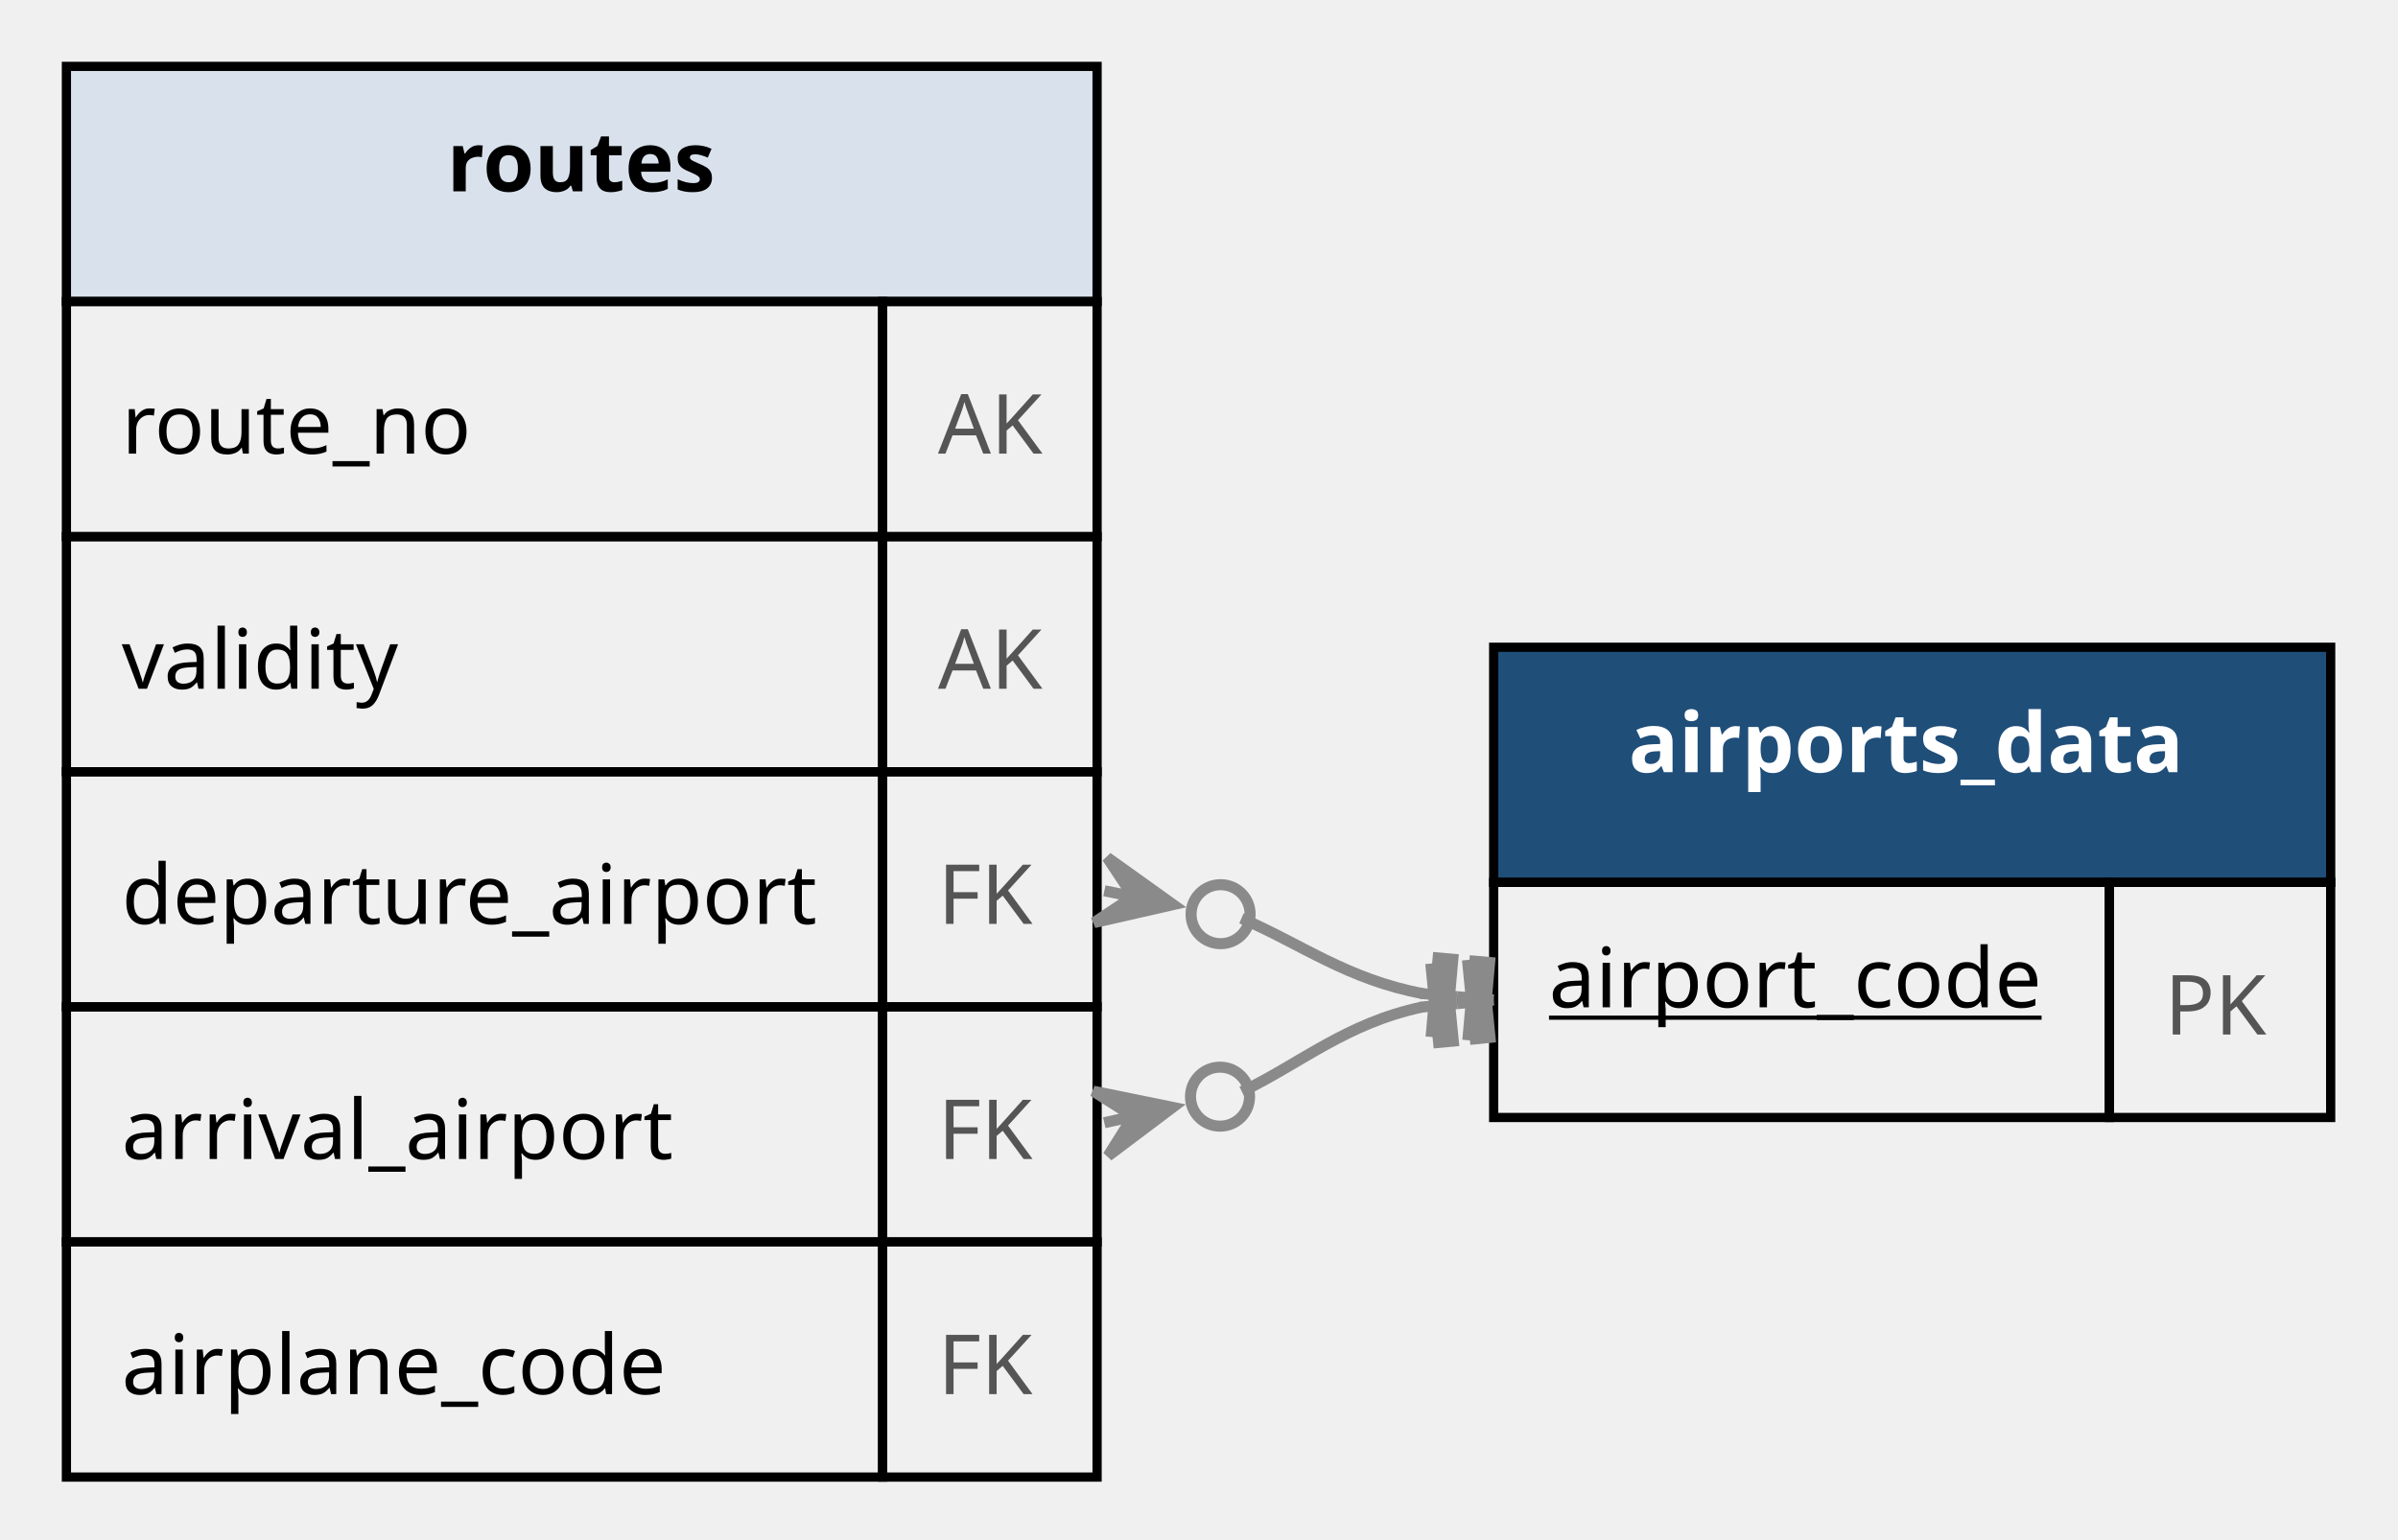
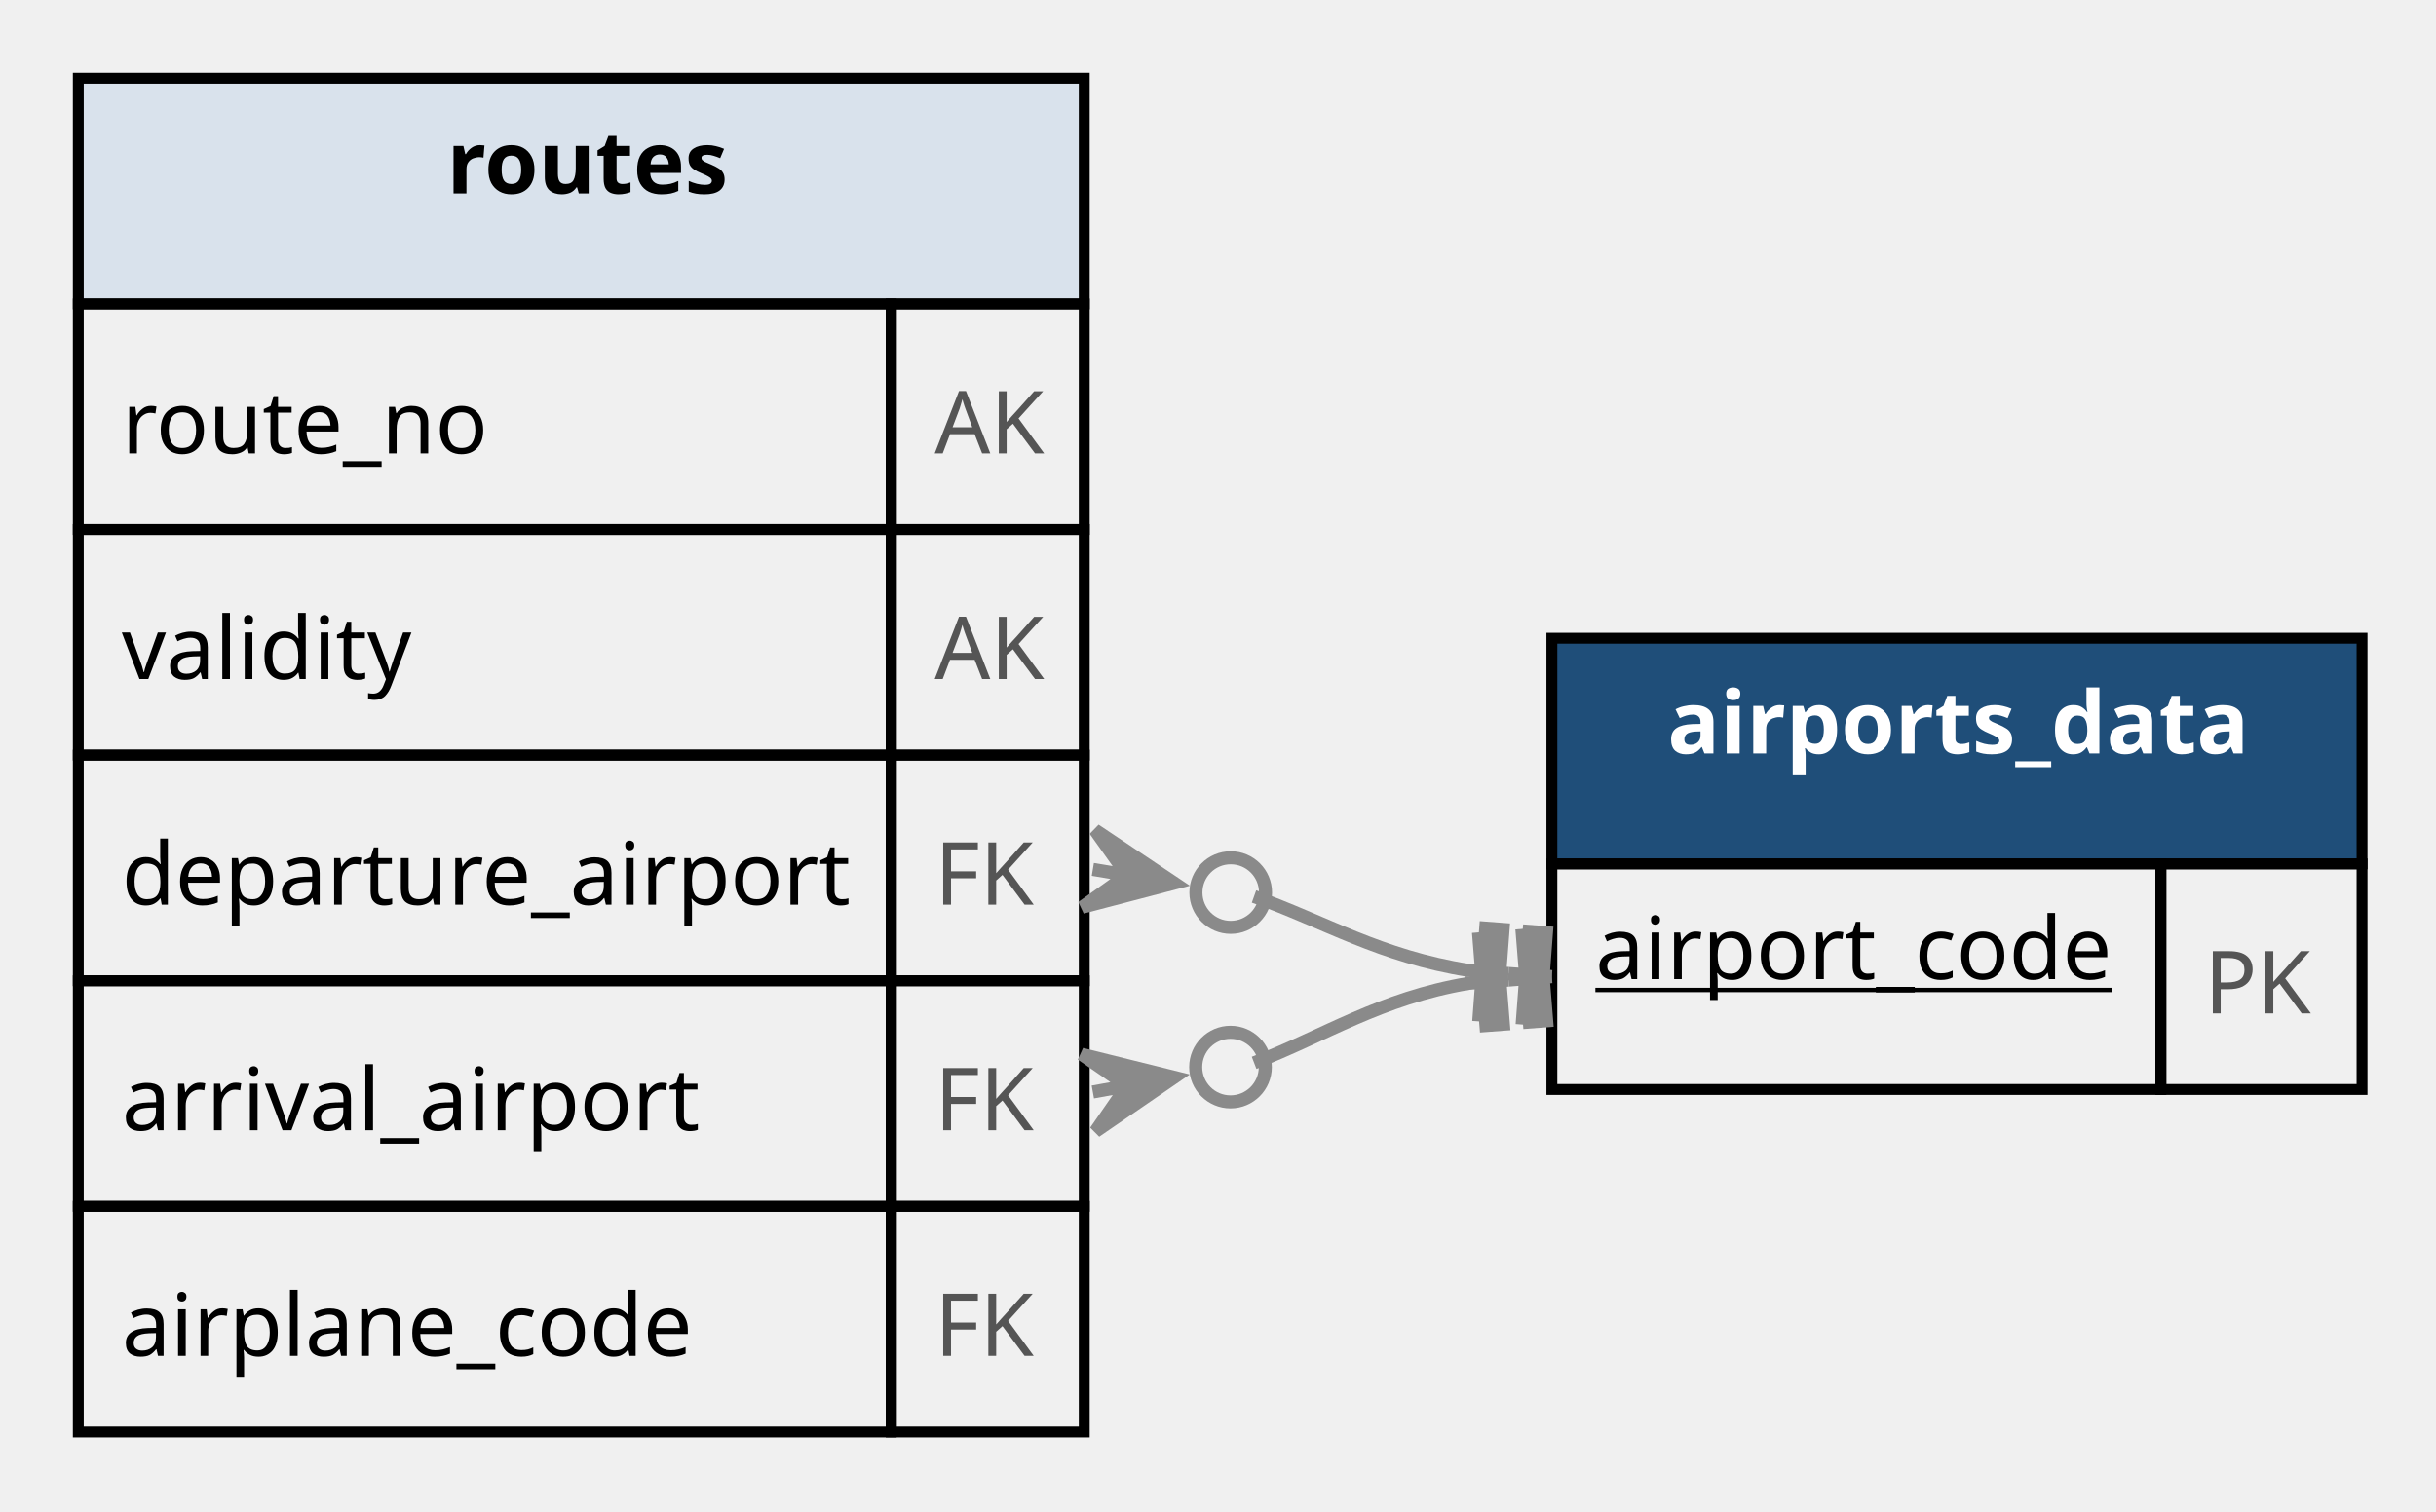
- <svg xmlns="http://www.w3.org/2000/svg" width="260pt" height="167pt" viewBox="0.00 0.00 260.00 167.00">
-   <g id="graph0" class="graph" transform="scale(1 1) rotate(0) translate(7.2 160.2)">
+ <svg xmlns="http://www.w3.org/2000/svg" width="224pt" height="139pt" viewBox="0.00 0.00 224.00 139.00">
+   <g id="graph0" class="graph" transform="scale(1 1) rotate(0) translate(7.2 131.7)">
    <g id="node1" class="node">
-       <polygon fill="#1f4e79" stroke="none" points="154.75,-64.5 154.75,-90 245.5,-90 245.5,-64.5 154.75,-64.5" />
-       <polygon fill="none" stroke="#000000" points="154.75,-64.5 154.75,-90 245.5,-90 245.5,-64.5 154.75,-64.5" />
-       <text xml:space="preserve" text-anchor="start" x="169.38" y="-76.45" font-family="Noto Sans KR" font-weight="bold" font-size="9.00" fill="#ffffff">airports_data</text>
-       <polygon fill="none" stroke="#000000" points="154.75,-39 154.75,-64.5 221.5,-64.5 221.5,-39 154.75,-39" />
-       <text xml:space="preserve" text-anchor="start" x="160.75" y="-50.95" font-family="Noto Sans KR" text-decoration="underline" font-size="9.00">airport_code</text>
-       <polygon fill="none" stroke="#000000" points="221.5,-39 221.5,-64.5 245.5,-64.5 245.5,-39 221.5,-39" />
-       <text xml:space="preserve" text-anchor="start" x="227.5" y="-48" font-family="Noto Sans KR" font-size="9.00" fill="#555555">PK</text>
+       <polygon fill="#1f4e79" stroke="none" points="135.5,-52.25 135.5,-73 210,-73 210,-52.25 135.5,-52.25" />
+       <polygon fill="none" stroke="#000000" points="135.5,-52.25 135.5,-73 210,-73 210,-52.25 135.5,-52.25" />
+       <text xml:space="preserve" text-anchor="start" x="146.12" y="-62.4" font-family="Noto Sans KR" font-weight="bold" font-size="8.00" fill="#ffffff">airports_data</text>
+       <polygon fill="none" stroke="#000000" points="135.5,-31.5 135.5,-52.25 191.5,-52.25 191.5,-31.5 135.5,-31.5" />
+       <text xml:space="preserve" text-anchor="start" x="139.5" y="-41.65" font-family="Noto Sans KR" text-decoration="underline" font-size="8.00">airport_code</text>
+       <polygon fill="none" stroke="#000000" points="191.5,-31.5 191.5,-52.25 210,-52.25 210,-31.5 191.5,-31.5" />
+       <text xml:space="preserve" text-anchor="start" x="195.5" y="-38.5" font-family="Noto Sans KR" font-size="8.00" fill="#555555">PK</text>
    </g>
    <g id="node2" class="node">
-       <polygon fill="#d9e2ec" stroke="none" points="0,-127.5 0,-153 111.75,-153 111.75,-127.5 0,-127.5" />
-       <polygon fill="none" stroke="#000000" points="0,-127.5 0,-153 111.75,-153 111.75,-127.5 0,-127.5" />
-       <text xml:space="preserve" text-anchor="start" x="41.25" y="-139.45" font-family="Noto Sans KR" font-weight="bold" font-size="9.00" fill="#000000">routes</text>
-       <polygon fill="none" stroke="#000000" points="0,-102 0,-127.5 88.5,-127.5 88.5,-102 0,-102" />
-       <text xml:space="preserve" text-anchor="start" x="6" y="-111" font-family="Noto Sans KR" font-size="9.00">route_no</text>
-       <polygon fill="none" stroke="#000000" points="88.5,-102 88.5,-127.5 111.75,-127.5 111.75,-102 88.5,-102" />
-       <text xml:space="preserve" text-anchor="start" x="94.5" y="-111" font-family="Noto Sans KR" font-size="9.00" fill="#555555">AK</text>
-       <polygon fill="none" stroke="#000000" points="0,-76.5 0,-102 88.5,-102 88.5,-76.5 0,-76.5" />
-       <text xml:space="preserve" text-anchor="start" x="6" y="-85.5" font-family="Noto Sans KR" font-size="9.00">validity</text>
-       <polygon fill="none" stroke="#000000" points="88.5,-76.5 88.5,-102 111.75,-102 111.75,-76.5 88.5,-76.5" />
-       <text xml:space="preserve" text-anchor="start" x="94.5" y="-85.5" font-family="Noto Sans KR" font-size="9.00" fill="#555555">AK</text>
-       <polygon fill="none" stroke="#000000" points="0,-51 0,-76.5 88.5,-76.5 88.5,-51 0,-51" />
-       <text xml:space="preserve" text-anchor="start" x="6" y="-60" font-family="Noto Sans KR" font-size="9.00">departure_airport</text>
-       <polygon fill="none" stroke="#000000" points="88.5,-51 88.5,-76.5 111.75,-76.5 111.75,-51 88.5,-51" />
-       <text xml:space="preserve" text-anchor="start" x="94.5" y="-60" font-family="Noto Sans KR" font-size="9.00" fill="#555555">FK</text>
-       <polygon fill="none" stroke="#000000" points="0,-25.5 0,-51 88.5,-51 88.5,-25.5 0,-25.5" />
-       <text xml:space="preserve" text-anchor="start" x="6" y="-34.5" font-family="Noto Sans KR" font-size="9.00">arrival_airport</text>
-       <polygon fill="none" stroke="#000000" points="88.5,-25.5 88.5,-51 111.75,-51 111.75,-25.5 88.5,-25.5" />
-       <text xml:space="preserve" text-anchor="start" x="94.5" y="-34.5" font-family="Noto Sans KR" font-size="9.00" fill="#555555">FK</text>
-       <polygon fill="none" stroke="#000000" points="0,0 0,-25.5 88.5,-25.5 88.5,0 0,0" />
-       <text xml:space="preserve" text-anchor="start" x="6" y="-9" font-family="Noto Sans KR" font-size="9.00">airplane_code</text>
-       <polygon fill="none" stroke="#000000" points="88.5,0 88.5,-25.5 111.75,-25.5 111.75,0 88.5,0" />
-       <text xml:space="preserve" text-anchor="start" x="94.5" y="-9" font-family="Noto Sans KR" font-size="9.00" fill="#555555">FK</text>
+       <polygon fill="#d9e2ec" stroke="none" points="0,-103.75 0,-124.5 92.5,-124.5 92.5,-103.75 0,-103.75" />
+       <polygon fill="none" stroke="#000000" points="0,-103.75 0,-124.5 92.5,-124.5 92.5,-103.75 0,-103.75" />
+       <text xml:space="preserve" text-anchor="start" x="33.88" y="-113.9" font-family="Noto Sans KR" font-weight="bold" font-size="8.00" fill="#000000">routes</text>
+       <polygon fill="none" stroke="#000000" points="0,-83 0,-103.75 74.75,-103.75 74.75,-83 0,-83" />
+       <text xml:space="preserve" text-anchor="start" x="4" y="-90" font-family="Noto Sans KR" font-size="8.00">route_no</text>
+       <polygon fill="none" stroke="#000000" points="74.75,-83 74.75,-103.75 92.5,-103.75 92.5,-83 74.75,-83" />
+       <text xml:space="preserve" text-anchor="start" x="78.75" y="-90" font-family="Noto Sans KR" font-size="8.00" fill="#555555">AK</text>
+       <polygon fill="none" stroke="#000000" points="0,-62.25 0,-83 74.75,-83 74.75,-62.25 0,-62.25" />
+       <text xml:space="preserve" text-anchor="start" x="4" y="-69.25" font-family="Noto Sans KR" font-size="8.00">validity</text>
+       <polygon fill="none" stroke="#000000" points="74.75,-62.25 74.75,-83 92.5,-83 92.5,-62.25 74.75,-62.25" />
+       <text xml:space="preserve" text-anchor="start" x="78.75" y="-69.25" font-family="Noto Sans KR" font-size="8.00" fill="#555555">AK</text>
+       <polygon fill="none" stroke="#000000" points="0,-41.5 0,-62.25 74.75,-62.25 74.75,-41.5 0,-41.5" />
+       <text xml:space="preserve" text-anchor="start" x="4" y="-48.5" font-family="Noto Sans KR" font-size="8.00">departure_airport</text>
+       <polygon fill="none" stroke="#000000" points="74.75,-41.5 74.75,-62.25 92.5,-62.25 92.5,-41.5 74.75,-41.5" />
+       <text xml:space="preserve" text-anchor="start" x="78.75" y="-48.5" font-family="Noto Sans KR" font-size="8.00" fill="#555555">FK</text>
+       <polygon fill="none" stroke="#000000" points="0,-20.75 0,-41.5 74.75,-41.5 74.75,-20.75 0,-20.75" />
+       <text xml:space="preserve" text-anchor="start" x="4" y="-27.75" font-family="Noto Sans KR" font-size="8.00">arrival_airport</text>
+       <polygon fill="none" stroke="#000000" points="74.75,-20.75 74.75,-41.5 92.5,-41.5 92.5,-20.75 74.75,-20.75" />
+       <text xml:space="preserve" text-anchor="start" x="78.75" y="-27.75" font-family="Noto Sans KR" font-size="8.00" fill="#555555">FK</text>
+       <polygon fill="none" stroke="#000000" points="0,0 0,-20.75 74.75,-20.75 74.75,0 0,0" />
+       <text xml:space="preserve" text-anchor="start" x="4" y="-7" font-family="Noto Sans KR" font-size="8.00">airplane_code</text>
+       <polygon fill="none" stroke="#000000" points="74.75,0 74.75,-20.75 92.5,-20.75 92.5,0 74.75,0" />
+       <text xml:space="preserve" text-anchor="start" x="78.75" y="-7" font-family="Noto Sans KR" font-size="8.00" fill="#555555">FK</text>
    </g>
    <g id="edge1" class="edge">
-       <path fill="none" stroke="#8a8a8a" stroke-width="1.2" d="M127.4,-60.6C133.87,-57.82 138.88,-53.98 147.05,-52.44" />
-       <polygon fill="#8a8a8a" stroke="#8a8a8a" stroke-width="1.2" points="119.99,-62.09 111.43,-60.14 115.67,-62.96 112.54,-63.59 112.54,-63.59 112.54,-63.59 115.67,-62.96 112.85,-67.2 119.99,-62.09" />
-       <ellipse fill="none" stroke="#8a8a8a" stroke-width="1.2" cx="125.14" cy="-61.05" rx="3.2" ry="3.2" />
-       <polygon fill="#8a8a8a" stroke="#8a8a8a" stroke-width="1.2" points="153.6,-47.84 154.31,-55.81 152.71,-55.95 152,-47.98 153.6,-47.84" />
-       <polyline fill="none" stroke="#8a8a8a" stroke-width="1.2" points="154.75,-51.75 150.77,-52.1" />
-       <polygon fill="#8a8a8a" stroke="#8a8a8a" stroke-width="1.2" points="149.61,-48.19 150.32,-56.16 148.73,-56.3 148.02,-48.33 149.61,-48.19" />
-       <polyline fill="none" stroke="#8a8a8a" stroke-width="1.2" points="150.77,-52.1 146.78,-52.46" />
+       <path fill="none" stroke="#8a8a8a" stroke-width="1.2" d="M108.11,-49.25C114.61,-46.93 119.72,-43.74 127.86,-42.45" />
+       <polygon fill="#8a8a8a" stroke="#8a8a8a" stroke-width="1.2" points="100.78,-50.48 92.3,-48.26 96.44,-51.21 93.29,-51.74 93.29,-51.74 93.29,-51.74 96.44,-51.21 93.49,-55.36 100.78,-50.48" />
+       <ellipse fill="none" stroke="#8a8a8a" stroke-width="1.2" cx="105.97" cy="-49.61" rx="3.2" ry="3.2" />
+       <polygon fill="#8a8a8a" stroke="#8a8a8a" stroke-width="1.2" points="134.4,-37.95 135,-45.92 133.41,-46.04 132.81,-38.07 134.4,-37.95" />
+       <polyline fill="none" stroke="#8a8a8a" stroke-width="1.2" points="135.5,-41.88 131.51,-42.17" />
+       <polygon fill="#8a8a8a" stroke="#8a8a8a" stroke-width="1.2" points="130.41,-38.24 131.01,-46.22 129.42,-46.34 128.82,-38.36 130.41,-38.24" />
+       <polyline fill="none" stroke="#8a8a8a" stroke-width="1.2" points="131.51,-42.17 127.52,-42.47" />
    </g>
    <g id="edge2" class="edge">
-       <path fill="none" stroke="#8a8a8a" stroke-width="1.2" d="M127.45,-41.8C133.88,-44.92 138.81,-49.24 147,-50.98" />
-       <polygon fill="#8a8a8a" stroke="#8a8a8a" stroke-width="1.2" points="119.94,-40.1 112.94,-34.83 115.65,-39.13 112.53,-38.43 112.53,-38.43 112.53,-38.43 115.65,-39.13 111.35,-41.85 119.94,-40.1" />
-       <ellipse fill="none" stroke="#8a8a8a" stroke-width="1.2" cx="125.08" cy="-41.26" rx="3.2" ry="3.2" />
-       <polygon fill="#8a8a8a" stroke="#8a8a8a" stroke-width="1.2" points="154.35,-47.69 153.56,-55.65 151.97,-55.49 152.76,-47.53 154.35,-47.69" />
-       <polyline fill="none" stroke="#8a8a8a" stroke-width="1.2" points="154.75,-51.75 150.77,-51.35" />
-       <polygon fill="#8a8a8a" stroke="#8a8a8a" stroke-width="1.2" points="150.37,-47.29 149.58,-55.25 147.99,-55.1 148.78,-47.14 150.37,-47.29" />
-       <polyline fill="none" stroke="#8a8a8a" stroke-width="1.2" points="150.77,-51.35 146.79,-50.96" />
+       <path fill="none" stroke="#8a8a8a" stroke-width="1.2" d="M108.12,-33.95C114.62,-36.44 119.69,-39.88 127.84,-41.26" />
+       <polygon fill="#8a8a8a" stroke="#8a8a8a" stroke-width="1.2" points="100.77,-32.62 93.54,-27.65 96.44,-31.84 93.29,-31.27 93.29,-31.27 93.29,-31.27 96.44,-31.84 92.25,-34.74 100.77,-32.62" />
+       <ellipse fill="none" stroke="#8a8a8a" stroke-width="1.2" cx="105.95" cy="-33.56" rx="3.2" ry="3.2" />
+       <polygon fill="#8a8a8a" stroke="#8a8a8a" stroke-width="1.2" points="135.02,-37.82 134.38,-45.8 132.79,-45.67 133.43,-37.7 135.02,-37.82" />
+       <polyline fill="none" stroke="#8a8a8a" stroke-width="1.2" points="135.5,-41.88 131.51,-41.56" />
+       <polygon fill="#8a8a8a" stroke="#8a8a8a" stroke-width="1.2" points="131.04,-37.5 130.4,-45.48 128.8,-45.35 129.44,-37.38 131.04,-37.5" />
+       <polyline fill="none" stroke="#8a8a8a" stroke-width="1.2" points="131.51,-41.56 127.53,-41.24" />
    </g>
  </g>
</svg>
